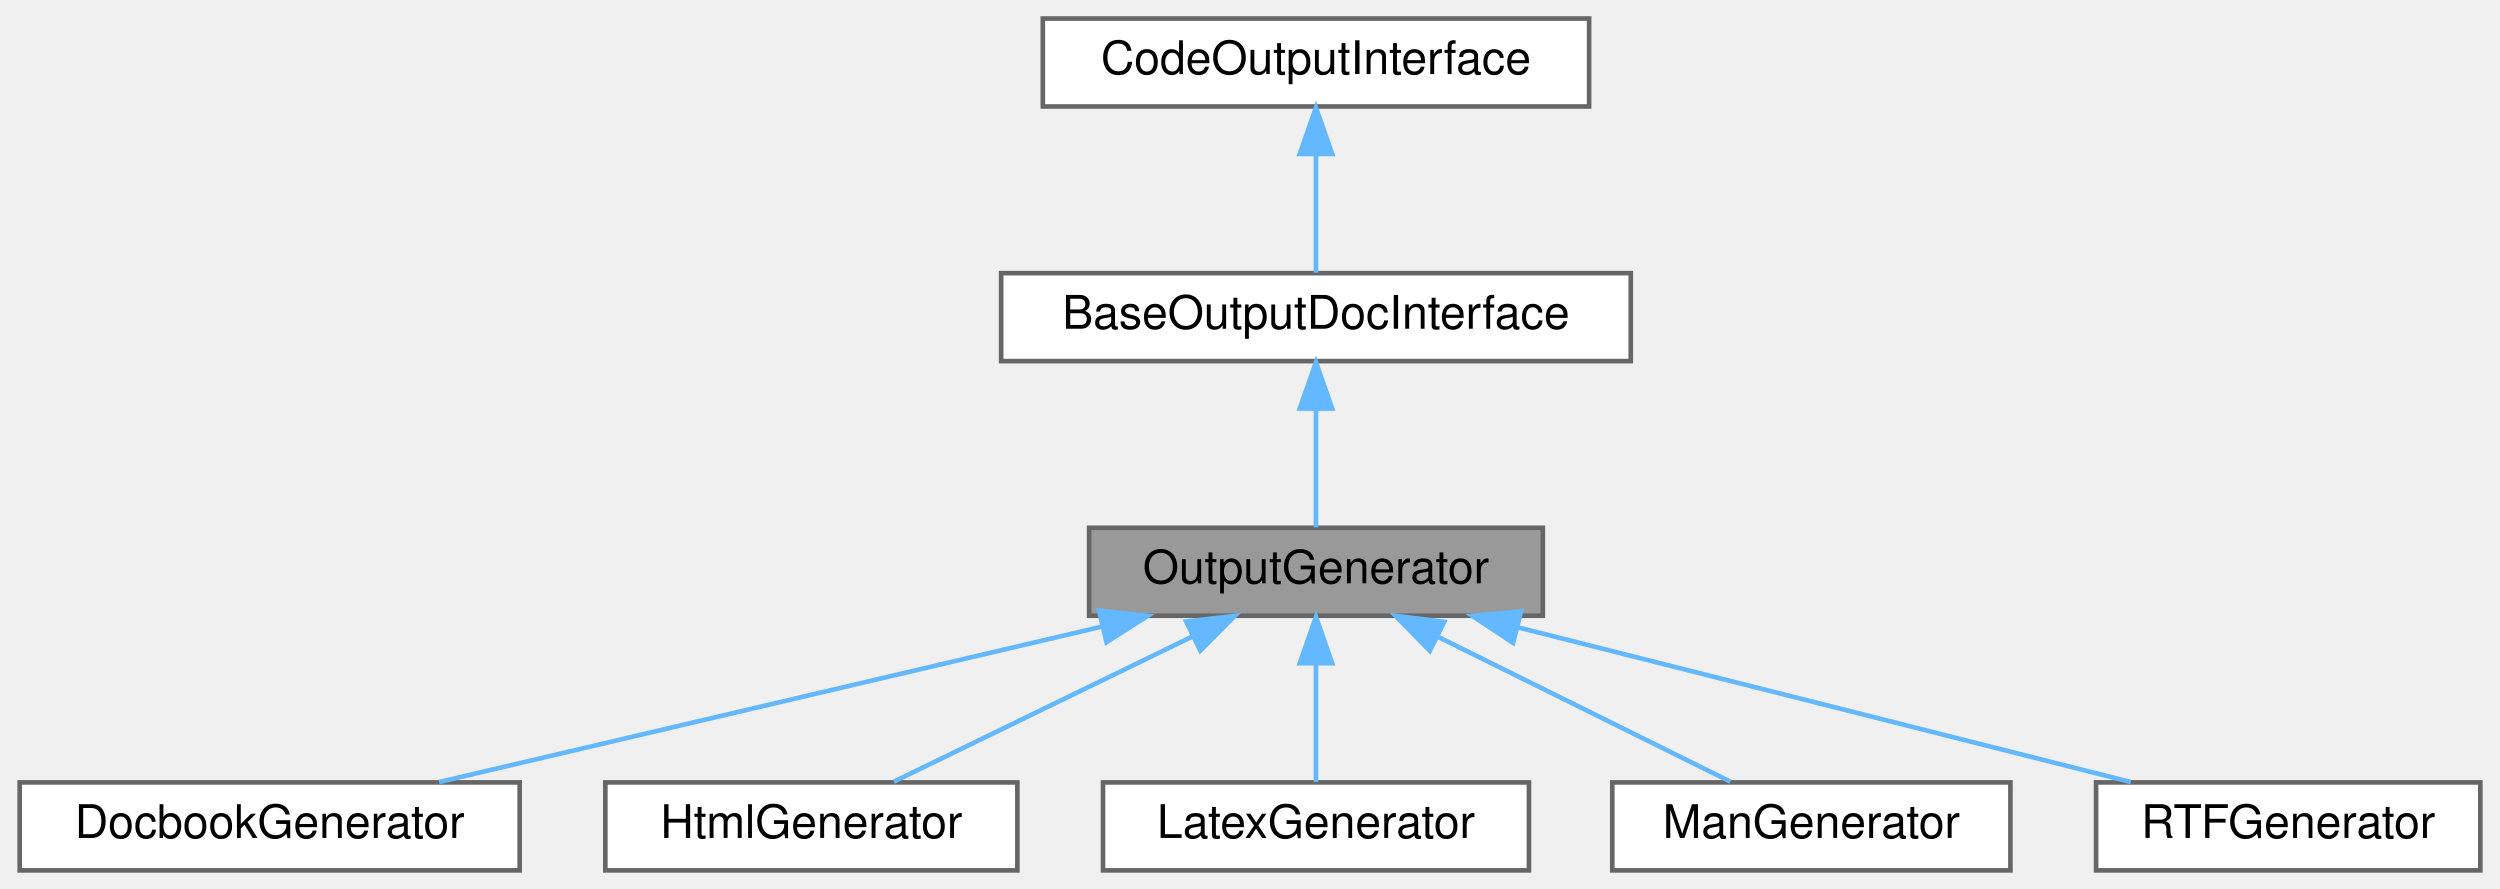
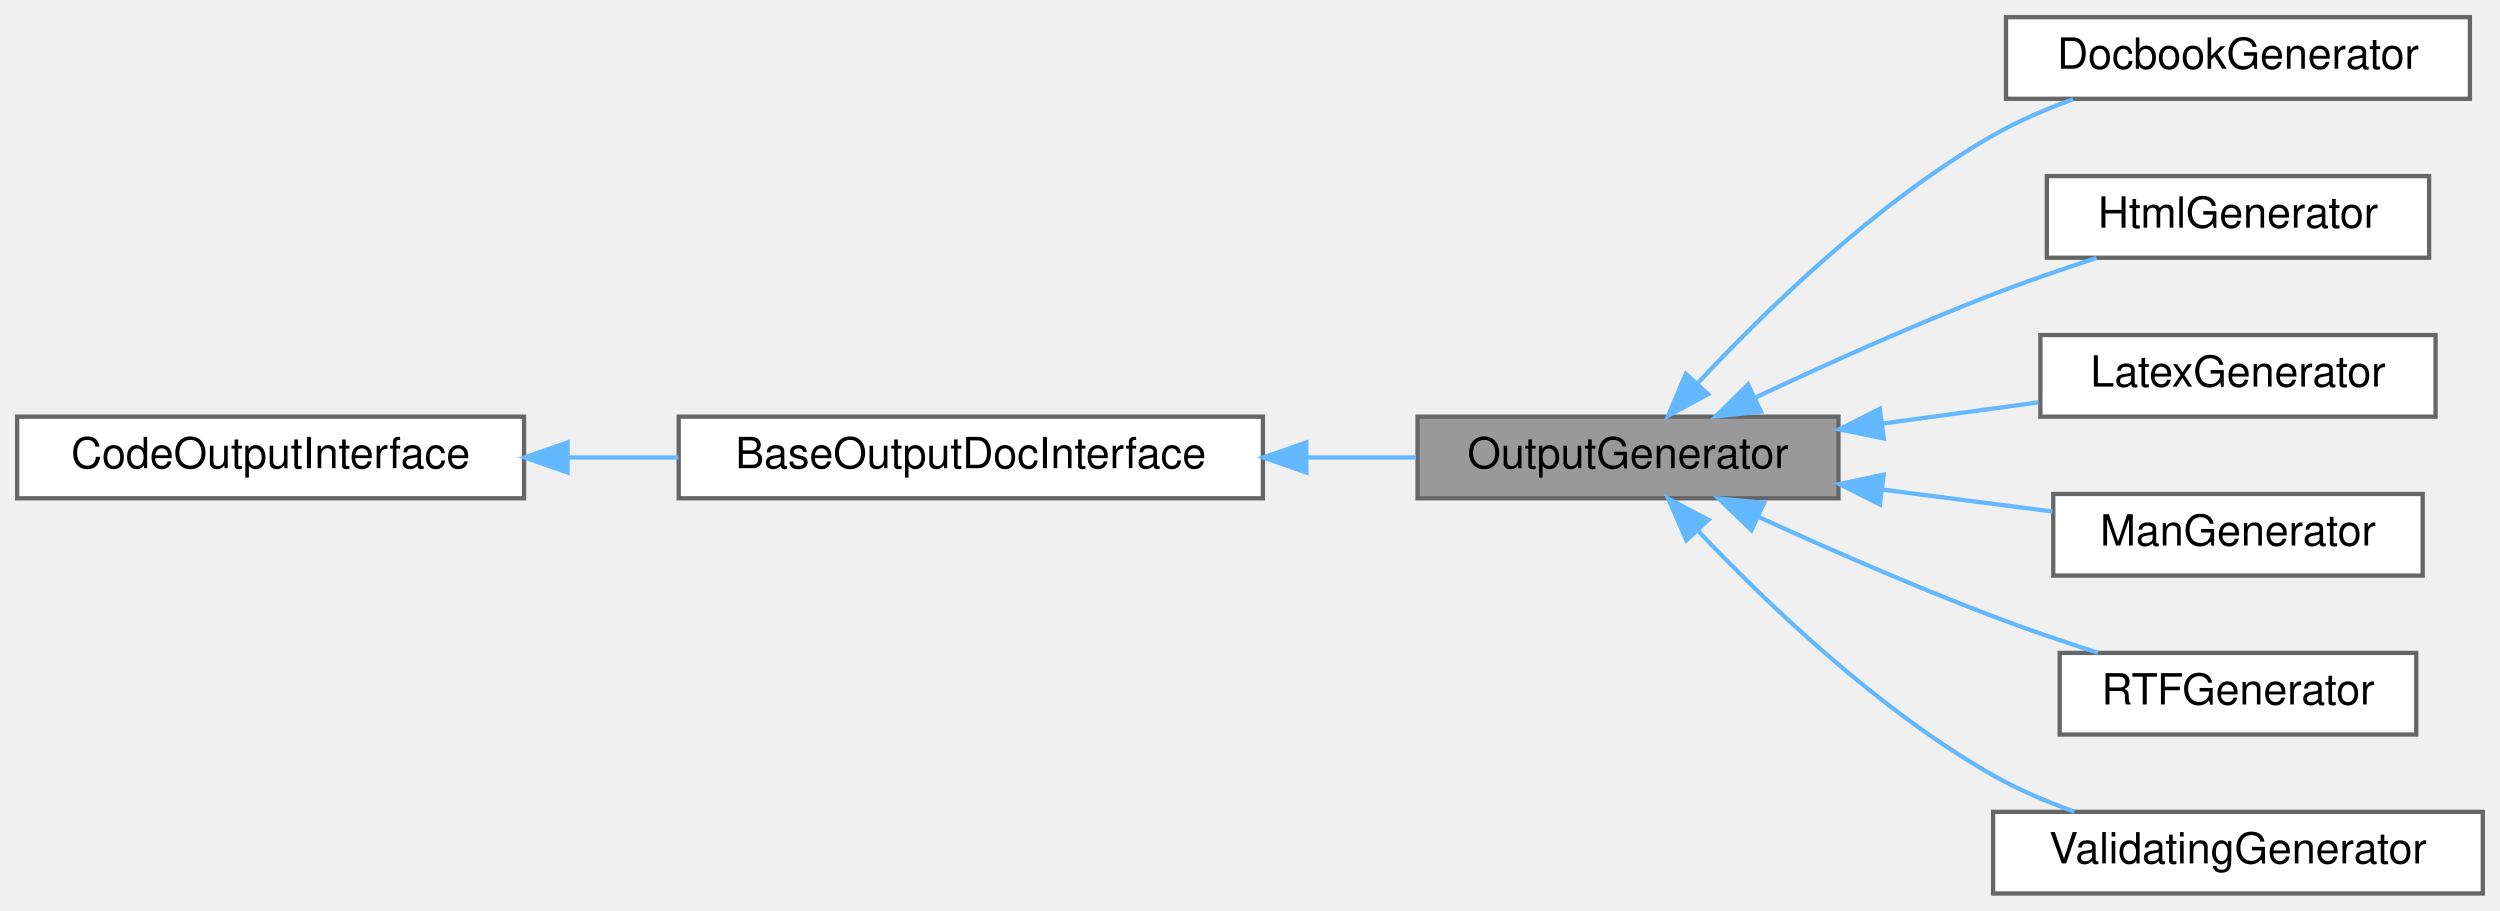
- <svg xmlns="http://www.w3.org/2000/svg" xmlns:xlink="http://www.w3.org/1999/xlink" width="540pt" height="192pt" viewBox="0.00 0.00 539.50 192.00">
-   <g id="graph0" class="graph" transform="scale(1 1) rotate(0) translate(4 188)">
+ <svg xmlns="http://www.w3.org/2000/svg" xmlns:xlink="http://www.w3.org/1999/xlink" width="582pt" height="212pt" viewBox="0.00 0.00 582.00 212.00">
+   <g id="graph0" class="graph" transform="scale(1 1) rotate(0) translate(4 208)">
    <g id="node1" class="node">
      <g id="a_node1">
        <a xlink:title="Abstract output generator.">
-           <polygon fill="#999999" stroke="#666666" points="329,-74 231,-74 231,-55 329,-55 329,-74" />
-           <text text-anchor="middle" x="280" y="-62" font-family="Helvetica,sans-Serif" font-size="10.00">OutputGenerator</text>
+           <polygon fill="#999999" stroke="#666666" points="424,-111 326,-111 326,-92 424,-92 424,-111" />
+           <text text-anchor="middle" x="375" y="-99" font-family="Helvetica,sans-Serif" font-size="10.00">OutputGenerator</text>
        </a>
      </g>
    </g>
    <g id="node4" class="node">
      <g id="a_node4">
        <a xlink:href="../../d1/d72/class_docbook_generator.html" target="_top" xlink:title=" ">
-           <polygon fill="white" stroke="#666666" points="108,-19 0,-19 0,0 108,0 108,-19" />
-           <text text-anchor="middle" x="54" y="-7" font-family="Helvetica,sans-Serif" font-size="10.00">DocbookGenerator</text>
+           <polygon fill="white" stroke="#666666" points="571,-204 463,-204 463,-185 571,-185 571,-204" />
+           <text text-anchor="middle" x="517" y="-192" font-family="Helvetica,sans-Serif" font-size="10.00">DocbookGenerator</text>
        </a>
      </g>
    </g>
    <g id="edge3" class="edge">
-       <path fill="none" stroke="#63b8ff" d="M233.91,-52.69C191.56,-42.76 129.64,-28.24 90.6,-19.08" />
-       <polygon fill="#63b8ff" stroke="#63b8ff" points="233.15,-56.11 243.69,-54.98 234.75,-49.29 233.15,-56.11" />
+       <path fill="none" stroke="#63b8ff" d="M391.17,-118.72C406.88,-135.6 432.88,-160.97 460,-176.5 465.76,-179.8 472.21,-182.58 478.62,-184.9" />
+       <polygon fill="#63b8ff" stroke="#63b8ff" points="393.65,-116.24 384.33,-111.2 388.47,-120.96 393.65,-116.24" />
    </g>
    <g id="node5" class="node">
      <g id="a_node5">
        <a xlink:href="../../d7/d41/class_html_generator.html" target="_top" xlink:title="Generator for HTML output.">
-           <polygon fill="white" stroke="#666666" points="215.5,-19 126.5,-19 126.5,0 215.5,0 215.5,-19" />
-           <text text-anchor="middle" x="171" y="-7" font-family="Helvetica,sans-Serif" font-size="10.00">HtmlGenerator</text>
+           <polygon fill="white" stroke="#666666" points="561.5,-167 472.5,-167 472.5,-148 561.5,-148 561.5,-167" />
+           <text text-anchor="middle" x="517" y="-155" font-family="Helvetica,sans-Serif" font-size="10.00">HtmlGenerator</text>
        </a>
      </g>
    </g>
    <g id="edge4" class="edge">
-       <path fill="none" stroke="#63b8ff" d="M253.27,-50.5C233.21,-40.75 206.32,-27.68 188.83,-19.17" />
-       <polygon fill="#63b8ff" stroke="#63b8ff" points="251.96,-53.76 262.49,-54.98 255.02,-47.46 251.96,-53.76" />
+       <path fill="none" stroke="#63b8ff" d="M404.79,-115.51C420.85,-123.07 441.32,-132.3 460,-139.5 467.72,-142.48 476.16,-145.37 484.09,-147.94" />
+       <polygon fill="#63b8ff" stroke="#63b8ff" points="405.95,-112.18 395.42,-111.05 402.95,-118.5 405.95,-112.18" />
    </g>
    <g id="node6" class="node">
      <g id="a_node6">
        <a xlink:href="../../d3/d77/class_latex_generator.html" target="_top" xlink:title="Generator for LaTeX output.">
-           <polygon fill="white" stroke="#666666" points="326,-19 234,-19 234,0 326,0 326,-19" />
-           <text text-anchor="middle" x="280" y="-7" font-family="Helvetica,sans-Serif" font-size="10.00">LatexGenerator</text>
+           <polygon fill="white" stroke="#666666" points="563,-130 471,-130 471,-111 563,-111 563,-130" />
+           <text text-anchor="middle" x="517" y="-118" font-family="Helvetica,sans-Serif" font-size="10.00">LatexGenerator</text>
        </a>
      </g>
    </g>
    <g id="edge5" class="edge">
-       <path fill="none" stroke="#63b8ff" d="M280,-44.66C280,-35.93 280,-25.99 280,-19.09" />
-       <polygon fill="#63b8ff" stroke="#63b8ff" points="276.5,-44.75 280,-54.75 283.5,-44.75 276.5,-44.75" />
+       <path fill="none" stroke="#63b8ff" d="M434.22,-109.4C446.35,-111.05 458.97,-112.76 470.56,-114.33" />
+       <polygon fill="#63b8ff" stroke="#63b8ff" points="434.56,-105.92 424.18,-108.04 433.62,-112.85 434.56,-105.92" />
    </g>
    <g id="node7" class="node">
      <g id="a_node7">
        <a xlink:href="../../de/da5/class_man_generator.html" target="_top" xlink:title="Generator for Man page output.">
-           <polygon fill="white" stroke="#666666" points="430,-19 344,-19 344,0 430,0 430,-19" />
-           <text text-anchor="middle" x="387" y="-7" font-family="Helvetica,sans-Serif" font-size="10.00">ManGenerator</text>
+           <polygon fill="white" stroke="#666666" points="560,-93 474,-93 474,-74 560,-74 560,-93" />
+           <text text-anchor="middle" x="517" y="-81" font-family="Helvetica,sans-Serif" font-size="10.00">ManGenerator</text>
        </a>
      </g>
    </g>
    <g id="edge6" class="edge">
-       <path fill="none" stroke="#63b8ff" d="M306.24,-50.5C325.93,-40.75 352.32,-27.68 369.5,-19.17" />
-       <polygon fill="#63b8ff" stroke="#63b8ff" points="304.6,-47.41 297.19,-54.98 307.71,-53.68 304.6,-47.41" />
+       <path fill="none" stroke="#63b8ff" d="M434.19,-94.02C447.48,-92.31 461.35,-90.53 473.81,-88.92" />
+       <polygon fill="#63b8ff" stroke="#63b8ff" points="433.65,-90.56 424.18,-95.31 434.54,-97.5 433.65,-90.56" />
    </g>
    <g id="node8" class="node">
      <g id="a_node8">
        <a xlink:href="../../d0/da4/class_r_t_f_generator.html" target="_top" xlink:title="Generator for RTF output.">
-           <polygon fill="white" stroke="#666666" points="531.5,-19 448.5,-19 448.5,0 531.5,0 531.5,-19" />
-           <text text-anchor="middle" x="490" y="-7" font-family="Helvetica,sans-Serif" font-size="10.00">RTFGenerator</text>
+           <polygon fill="white" stroke="#666666" points="558.5,-56 475.5,-56 475.5,-37 558.5,-37 558.5,-56" />
+           <text text-anchor="middle" x="517" y="-44" font-family="Helvetica,sans-Serif" font-size="10.00">RTFGenerator</text>
        </a>
      </g>
    </g>
    <g id="edge7" class="edge">
-       <path fill="none" stroke="#63b8ff" d="M323.58,-52.5C362.9,-42.58 419.95,-28.18 456,-19.08" />
-       <polygon fill="#63b8ff" stroke="#63b8ff" points="322.58,-49.14 313.74,-54.98 324.29,-55.93 322.58,-49.14" />
+       <path fill="none" stroke="#63b8ff" d="M405.47,-87.62C421.44,-80.33 441.62,-71.48 460,-64.5 467.83,-61.53 476.39,-58.61 484.41,-56.02" />
+       <polygon fill="#63b8ff" stroke="#63b8ff" points="403.74,-84.56 396.12,-91.93 406.67,-90.92 403.74,-84.56" />
+     </g>
+     <g id="node9" class="node">
+       <g id="a_node9">
+         <a xlink:href="../../d7/dcf/class_validating_generator.html" target="_top" xlink:title="Generator so the tests will be executed.">
+           <polygon fill="white" stroke="#666666" points="574,-19 460,-19 460,0 574,0 574,-19" />
+           <text text-anchor="middle" x="517" y="-7" font-family="Helvetica,sans-Serif" font-size="10.00">ValidatingGenerator</text>
+         </a>
+       </g>
+     </g>
+     <g id="edge8" class="edge">
+       <path fill="none" stroke="#63b8ff" d="M391.22,-84.52C406.96,-67.88 432.99,-42.84 460,-27.5 465.86,-24.17 472.42,-21.36 478.93,-19.03" />
+       <polygon fill="#63b8ff" stroke="#63b8ff" points="388.58,-82.22 384.36,-91.93 393.72,-86.97 388.58,-82.22" />
    </g>
    <g id="node2" class="node">
      <g id="a_node2">
        <a xlink:href="../../df/d27/class_base_output_doc_interface.html" target="_top" xlink:title="Base Interface used for generating output outside of the comment blocks.">
-           <polygon fill="white" stroke="#666666" points="348,-129 212,-129 212,-110 348,-110 348,-129" />
-           <text text-anchor="middle" x="280" y="-117" font-family="Helvetica,sans-Serif" font-size="10.00">BaseOutputDocInterface</text>
+           <polygon fill="white" stroke="#666666" points="290,-111 154,-111 154,-92 290,-92 290,-111" />
+           <text text-anchor="middle" x="222" y="-99" font-family="Helvetica,sans-Serif" font-size="10.00">BaseOutputDocInterface</text>
        </a>
      </g>
    </g>
    <g id="edge1" class="edge">
-       <path fill="none" stroke="#63b8ff" d="M280,-99.66C280,-90.93 280,-80.99 280,-74.09" />
-       <polygon fill="#63b8ff" stroke="#63b8ff" points="276.5,-99.75 280,-109.75 283.5,-99.75 276.5,-99.75" />
+       <path fill="none" stroke="#63b8ff" d="M300.25,-101.5C308.9,-101.5 317.52,-101.5 325.66,-101.5" />
+       <polygon fill="#63b8ff" stroke="#63b8ff" points="300.11,-98 290.11,-101.5 300.11,-105 300.11,-98" />
    </g>
    <g id="node3" class="node">
      <g id="a_node3">
        <a xlink:href="../../d5/d9c/class_code_output_interface.html" target="_top" xlink:title="Output interface for code parser.">
-           <polygon fill="white" stroke="#666666" points="339,-184 221,-184 221,-165 339,-165 339,-184" />
-           <text text-anchor="middle" x="280" y="-172" font-family="Helvetica,sans-Serif" font-size="10.00">CodeOutputInterface</text>
+           <polygon fill="white" stroke="#666666" points="118,-111 0,-111 0,-92 118,-92 118,-111" />
+           <text text-anchor="middle" x="59" y="-99" font-family="Helvetica,sans-Serif" font-size="10.00">CodeOutputInterface</text>
        </a>
      </g>
    </g>
    <g id="edge2" class="edge">
-       <path fill="none" stroke="#63b8ff" d="M280,-154.66C280,-145.93 280,-135.99 280,-129.09" />
-       <polygon fill="#63b8ff" stroke="#63b8ff" points="276.5,-154.75 280,-164.75 283.5,-154.75 276.5,-154.75" />
+       <path fill="none" stroke="#63b8ff" d="M128.34,-101.5C136.82,-101.5 145.48,-101.5 153.93,-101.5" />
+       <polygon fill="#63b8ff" stroke="#63b8ff" points="128.12,-98 118.12,-101.5 128.12,-105 128.12,-98" />
    </g>
  </g>
</svg>
